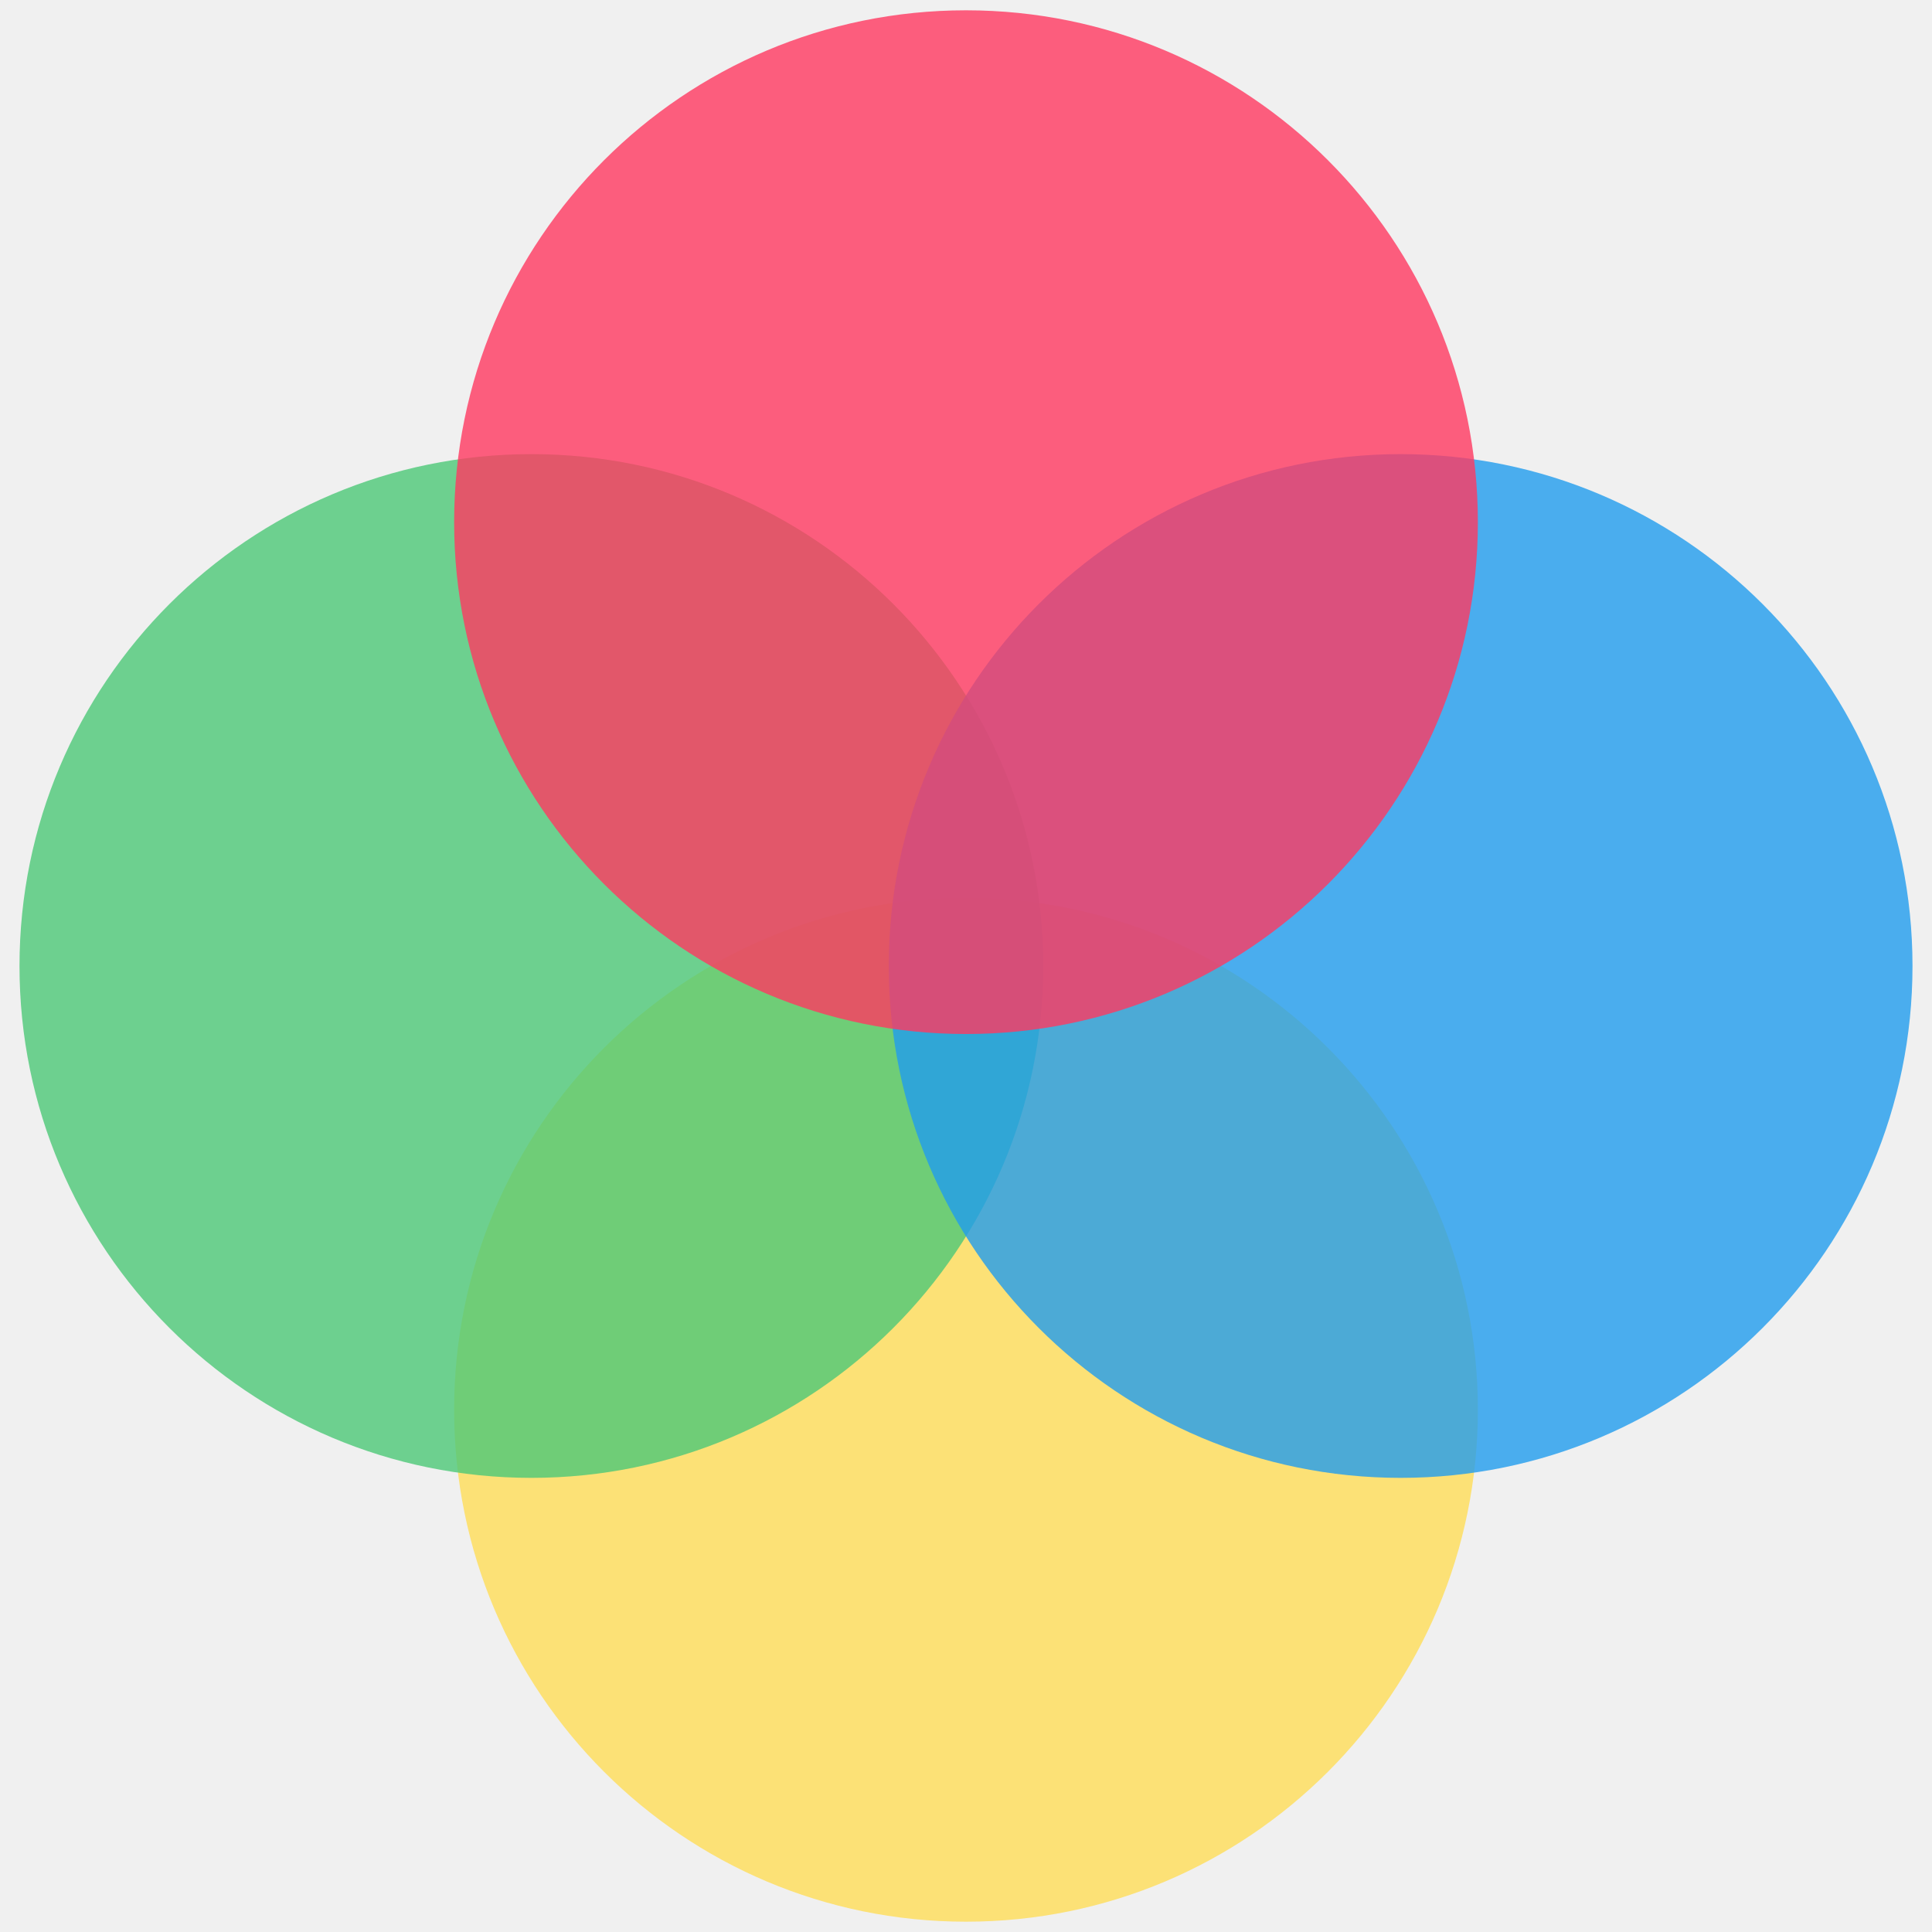
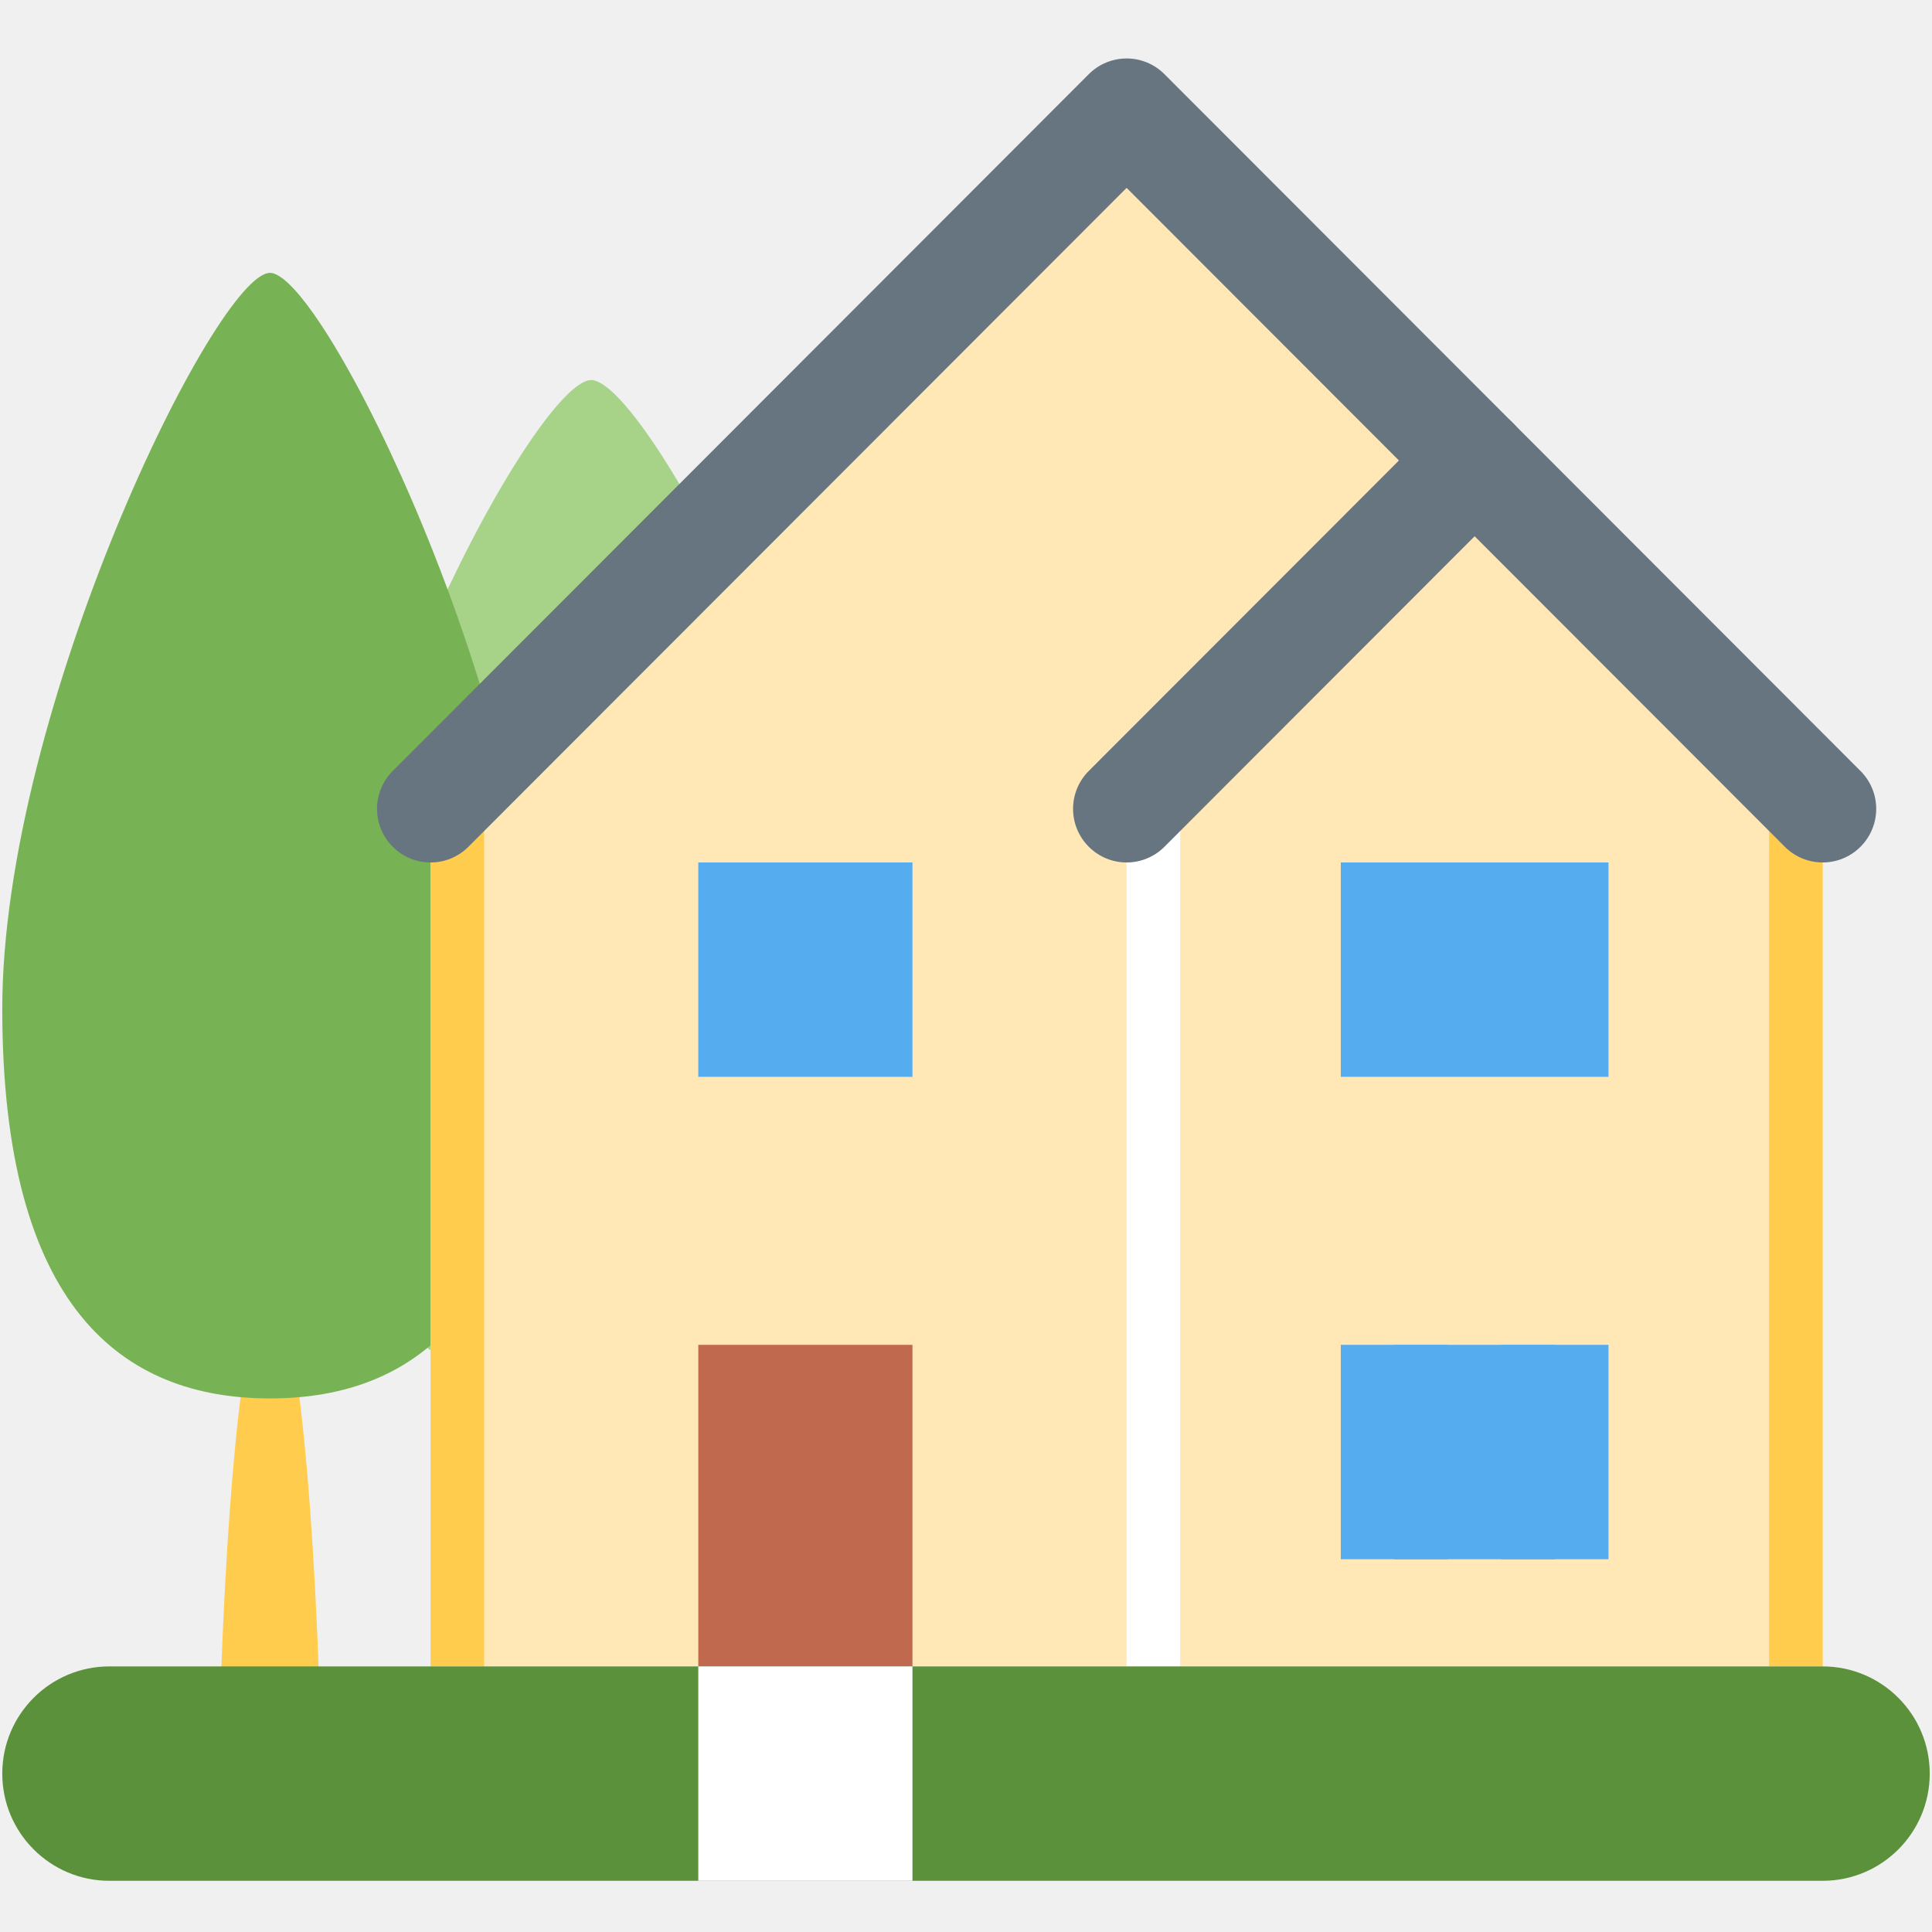
<svg xmlns="http://www.w3.org/2000/svg" width="500" zoomAndPan="magnify" viewBox="0 0 375 375" height="500" preserveAspectRatio="xMidYMid meet" version="1.0">
  <defs>
-     <filter x="0%" y="0%" width="100%" height="100%" id="1acb2acb78">
-       <feColorMatrix values="0 0 0 0 1 0 0 0 0 1 0 0 0 0 1 0 0 0 1 0" color-interpolation-filters="sRGB" />
-     </filter>
-     <mask id="a744faec5b">
-       <g filter="url(#1acb2acb78)">
-         <rect x="-37.5" width="450" fill="#000000" y="-37.5" height="450" fill-opacity="0.8" />
-       </g>
-     </mask>
-     <clipPath id="2391d6f6aa">
-       <path d="M 0.148 0.297 L 198.852 0.297 L 198.852 199 L 0.148 199 Z M 0.148 0.297 " clip-rule="nonzero" />
+     <clipPath id="0a8c5e744f">
+       <path d="M 0 323 L 375 323 L 375 365.062 L 0 365.062 Z M 0 323 " clip-rule="nonzero" />
    </clipPath>
-     <clipPath id="f22658d909">
-       <path d="M 99.5 0.297 C 44.629 0.297 0.148 44.777 0.148 99.648 C 0.148 154.52 44.629 199 99.5 199 C 154.371 199 198.852 154.52 198.852 99.648 C 198.852 44.777 154.371 0.297 99.5 0.297 " clip-rule="nonzero" />
-     </clipPath>
-     <clipPath id="deef956619">
-       <rect x="0" width="200" y="0" height="200" />
-     </clipPath>
-     <mask id="bec863a492">
-       <g filter="url(#1acb2acb78)">
-         <rect x="-37.5" width="450" fill="#000000" y="-37.5" height="450" fill-opacity="0.8" />
-       </g>
-     </mask>
-     <clipPath id="3ad37f3331">
-       <path d="M 0.785 0.148 L 199.488 0.148 L 199.488 198.852 L 0.785 198.852 Z M 0.785 0.148 " clip-rule="nonzero" />
-     </clipPath>
-     <clipPath id="fd470774bc">
-       <path d="M 100.137 0.148 C 45.266 0.148 0.785 44.629 0.785 99.5 C 0.785 154.371 45.266 198.852 100.137 198.852 C 155.004 198.852 199.488 154.371 199.488 99.5 C 199.488 44.629 155.004 0.148 100.137 0.148 " clip-rule="nonzero" />
-     </clipPath>
-     <clipPath id="91e9a2759a">
-       <rect x="0" width="200" y="0" height="200" />
-     </clipPath>
-     <mask id="b56e2f445d">
-       <g filter="url(#1acb2acb78)">
-         <rect x="-37.5" width="450" fill="#000000" y="-37.5" height="450" fill-opacity="0.8" />
-       </g>
-     </mask>
-     <clipPath id="78f5dec8de">
-       <path d="M 0.512 0.148 L 199.215 0.148 L 199.215 198.852 L 0.512 198.852 Z M 0.512 0.148 " clip-rule="nonzero" />
-     </clipPath>
-     <clipPath id="f0dbc5c28f">
-       <path d="M 99.863 0.148 C 44.996 0.148 0.512 44.629 0.512 99.5 C 0.512 154.371 44.996 198.852 99.863 198.852 C 154.734 198.852 199.215 154.371 199.215 99.5 C 199.215 44.629 154.734 0.148 99.863 0.148 " clip-rule="nonzero" />
-     </clipPath>
-     <clipPath id="302dfb7f59">
-       <rect x="0" width="200" y="0" height="200" />
-     </clipPath>
-     <mask id="b68e1ce099">
-       <g filter="url(#1acb2acb78)">
-         <rect x="-37.5" width="450" fill="#000000" y="-37.5" height="450" fill-opacity="0.8" />
-       </g>
-     </mask>
-     <clipPath id="fd61cff98d">
-       <path d="M 0.148 1 L 198.852 1 L 198.852 199.703 L 0.148 199.703 Z M 0.148 1 " clip-rule="nonzero" />
-     </clipPath>
-     <clipPath id="e01bb2aacf">
-       <path d="M 99.5 1 C 44.629 1 0.148 45.48 0.148 100.352 C 0.148 155.223 44.629 199.703 99.5 199.703 C 154.371 199.703 198.852 155.223 198.852 100.352 C 198.852 45.48 154.371 1 99.5 1 " clip-rule="nonzero" />
-     </clipPath>
-     <clipPath id="2895cbd1f2">
-       <rect x="0" width="200" y="0" height="200" />
+     <clipPath id="fc830a357a">
+       <path d="M 135 323 L 178 323 L 178 365.062 L 135 365.062 Z M 135 323 " clip-rule="nonzero" />
    </clipPath>
  </defs>
-   <g mask="url(#a744faec5b)">
-     <g transform="matrix(1, 0, 0, 1, 88, 174)">
-       <g clip-path="url(#deef956619)">
-         <g clip-path="url(#2391d6f6aa)">
-           <g clip-path="url(#f22658d909)">
-             <path fill="#ffdd57" d="M 0.148 0.297 L 198.852 0.297 L 198.852 199 L 0.148 199 Z M 0.148 0.297 " fill-opacity="1" fill-rule="nonzero" />
-           </g>
-         </g>
-       </g>
-     </g>
+   <path fill="#ffcc4d" d="M 62.191 333.852 C 60.766 285.406 56.934 250.629 52.402 250.629 C 47.879 250.629 44.047 285.406 42.621 333.852 Z M 62.191 333.852 " fill-opacity="1" fill-rule="nonzero" />
+   <path fill="#a6d388" d="M 166.715 203.012 C 166.715 255.496 143.457 271.434 114.754 271.434 C 86.062 271.434 62.793 255.496 62.793 203.012 C 62.793 150.539 104.363 73.773 114.754 73.773 C 125.148 73.773 166.715 150.539 166.715 203.012 Z M 166.715 203.012 " fill-opacity="1" fill-rule="nonzero" />
+   <path fill="#77b255" d="M 104.363 195.812 C 104.363 253.809 81.105 271.434 52.402 271.434 C 23.707 271.434 0.441 253.809 0.441 195.812 C 0.441 137.793 42.008 52.965 52.402 52.965 C 62.793 52.965 104.363 137.793 104.363 195.812 Z M 104.363 195.812 " fill-opacity="1" fill-rule="nonzero" />
+   <path fill="#ffe8b6" d="M 83.578 156.996 L 218.676 21.758 L 353.777 156.996 L 353.777 323.449 L 83.578 323.449 Z M 83.578 156.996 " fill-opacity="1" fill-rule="nonzero" />
+   <path fill="#ffffff" d="M 218.676 156.996 L 229.07 156.996 L 229.07 323.449 L 218.676 323.449 Z M 218.676 156.996 " fill-opacity="1" fill-rule="nonzero" />
+   <path fill="#ffcc4d" d="M 83.578 156.996 L 93.969 156.996 L 93.969 323.449 L 83.578 323.449 Z M 343.383 156.996 L 353.777 156.996 L 353.777 323.449 L 343.383 323.449 Z M 343.383 156.996 " fill-opacity="1" fill-rule="nonzero" />
+   <path fill="#66757f" d="M 353.777 167.402 C 351.117 167.402 348.453 166.383 346.43 164.352 L 218.676 36.465 L 90.926 164.352 C 86.863 168.422 80.293 168.422 76.23 164.352 C 72.168 160.285 72.168 153.711 76.23 149.645 L 211.328 14.402 C 215.395 10.332 221.961 10.332 226.023 14.402 L 361.121 149.645 C 365.188 153.711 365.188 160.285 361.121 164.352 C 359.098 166.383 356.438 167.402 353.777 167.402 Z M 353.777 167.402 " fill-opacity="1" fill-rule="nonzero" />
+   <path fill="#66757f" d="M 218.676 167.402 C 216.016 167.402 213.355 166.383 211.328 164.352 C 207.266 160.285 207.266 153.711 211.328 149.645 L 278.879 82.023 C 282.941 77.953 289.512 77.953 293.574 82.023 C 297.637 86.09 297.637 92.664 293.574 96.73 L 226.023 164.352 C 223.996 166.383 221.336 167.402 218.676 167.402 Z M 218.676 167.402 " fill-opacity="1" fill-rule="nonzero" />
+   <path fill="#c1694f" d="M 135.539 261.031 L 177.109 261.031 L 177.109 323.449 L 135.539 323.449 Z M 135.539 261.031 " fill-opacity="1" fill-rule="nonzero" />
+   <path fill="#55acee" d="M 270.637 261.031 L 301.816 261.031 L 301.816 302.645 L 270.637 302.645 Z M 270.637 261.031 " fill-opacity="1" fill-rule="nonzero" />
+   <path fill="#55acee" d="M 260.246 261.031 L 281.031 261.031 L 281.031 302.645 L 260.246 302.645 Z M 291.422 261.031 L 312.207 261.031 L 312.207 302.645 L 291.422 302.645 Z M 135.539 167.402 L 177.109 167.402 L 177.109 209.016 L 135.539 209.016 Z M 260.246 167.402 L 312.207 167.402 L 312.207 209.016 L 260.246 209.016 Z M 260.246 167.402 " fill-opacity="1" fill-rule="nonzero" />
+   <g clip-path="url(#0a8c5e744f)">
+     <path fill="#5c913b" d="M 374.559 344.258 C 374.559 355.742 365.25 365.062 353.777 365.062 L 21.223 365.062 C 9.75 365.062 0.441 355.742 0.441 344.258 C 0.441 332.77 9.75 323.449 21.223 323.449 L 353.777 323.449 C 365.25 323.449 374.559 332.77 374.559 344.258 Z M 374.559 344.258 " fill-opacity="1" fill-rule="nonzero" />
  </g>
-   <g mask="url(#bec863a492)">
-     <g transform="matrix(1, 0, 0, 1, 3, 88)">
-       <g clip-path="url(#91e9a2759a)">
-         <g clip-path="url(#3ad37f3331)">
-           <g clip-path="url(#fd470774bc)">
-             <path fill="#4cc877" d="M 0.785 0.148 L 199.488 0.148 L 199.488 198.852 L 0.785 198.852 Z M 0.785 0.148 " fill-opacity="1" fill-rule="nonzero" />
-           </g>
-         </g>
-       </g>
-     </g>
-   </g>
-   <g mask="url(#b56e2f445d)">
-     <g transform="matrix(1, 0, 0, 1, 172, 88)">
-       <g clip-path="url(#302dfb7f59)">
-         <g clip-path="url(#78f5dec8de)">
-           <g clip-path="url(#f0dbc5c28f)">
-             <path fill="#209cee" d="M 0.512 0.148 L 199.215 0.148 L 199.215 198.852 L 0.512 198.852 Z M 0.512 0.148 " fill-opacity="1" fill-rule="nonzero" />
-           </g>
-         </g>
-       </g>
-     </g>
-   </g>
-   <g mask="url(#b68e1ce099)">
-     <g transform="matrix(1, 0, 0, 1, 88, 1)">
-       <g clip-path="url(#2895cbd1f2)">
-         <g clip-path="url(#fd61cff98d)">
-           <g clip-path="url(#e01bb2aacf)">
-             <path fill="#ff3860" d="M 0.148 1 L 198.852 1 L 198.852 199.703 L 0.148 199.703 Z M 0.148 1 " fill-opacity="1" fill-rule="nonzero" />
-           </g>
-         </g>
-       </g>
-     </g>
+   <g clip-path="url(#fc830a357a)">
+     <path fill="#ffffff" d="M 135.539 323.449 L 177.109 323.449 L 177.109 365.062 L 135.539 365.062 Z M 135.539 323.449 " fill-opacity="1" fill-rule="nonzero" />
  </g>
</svg>
